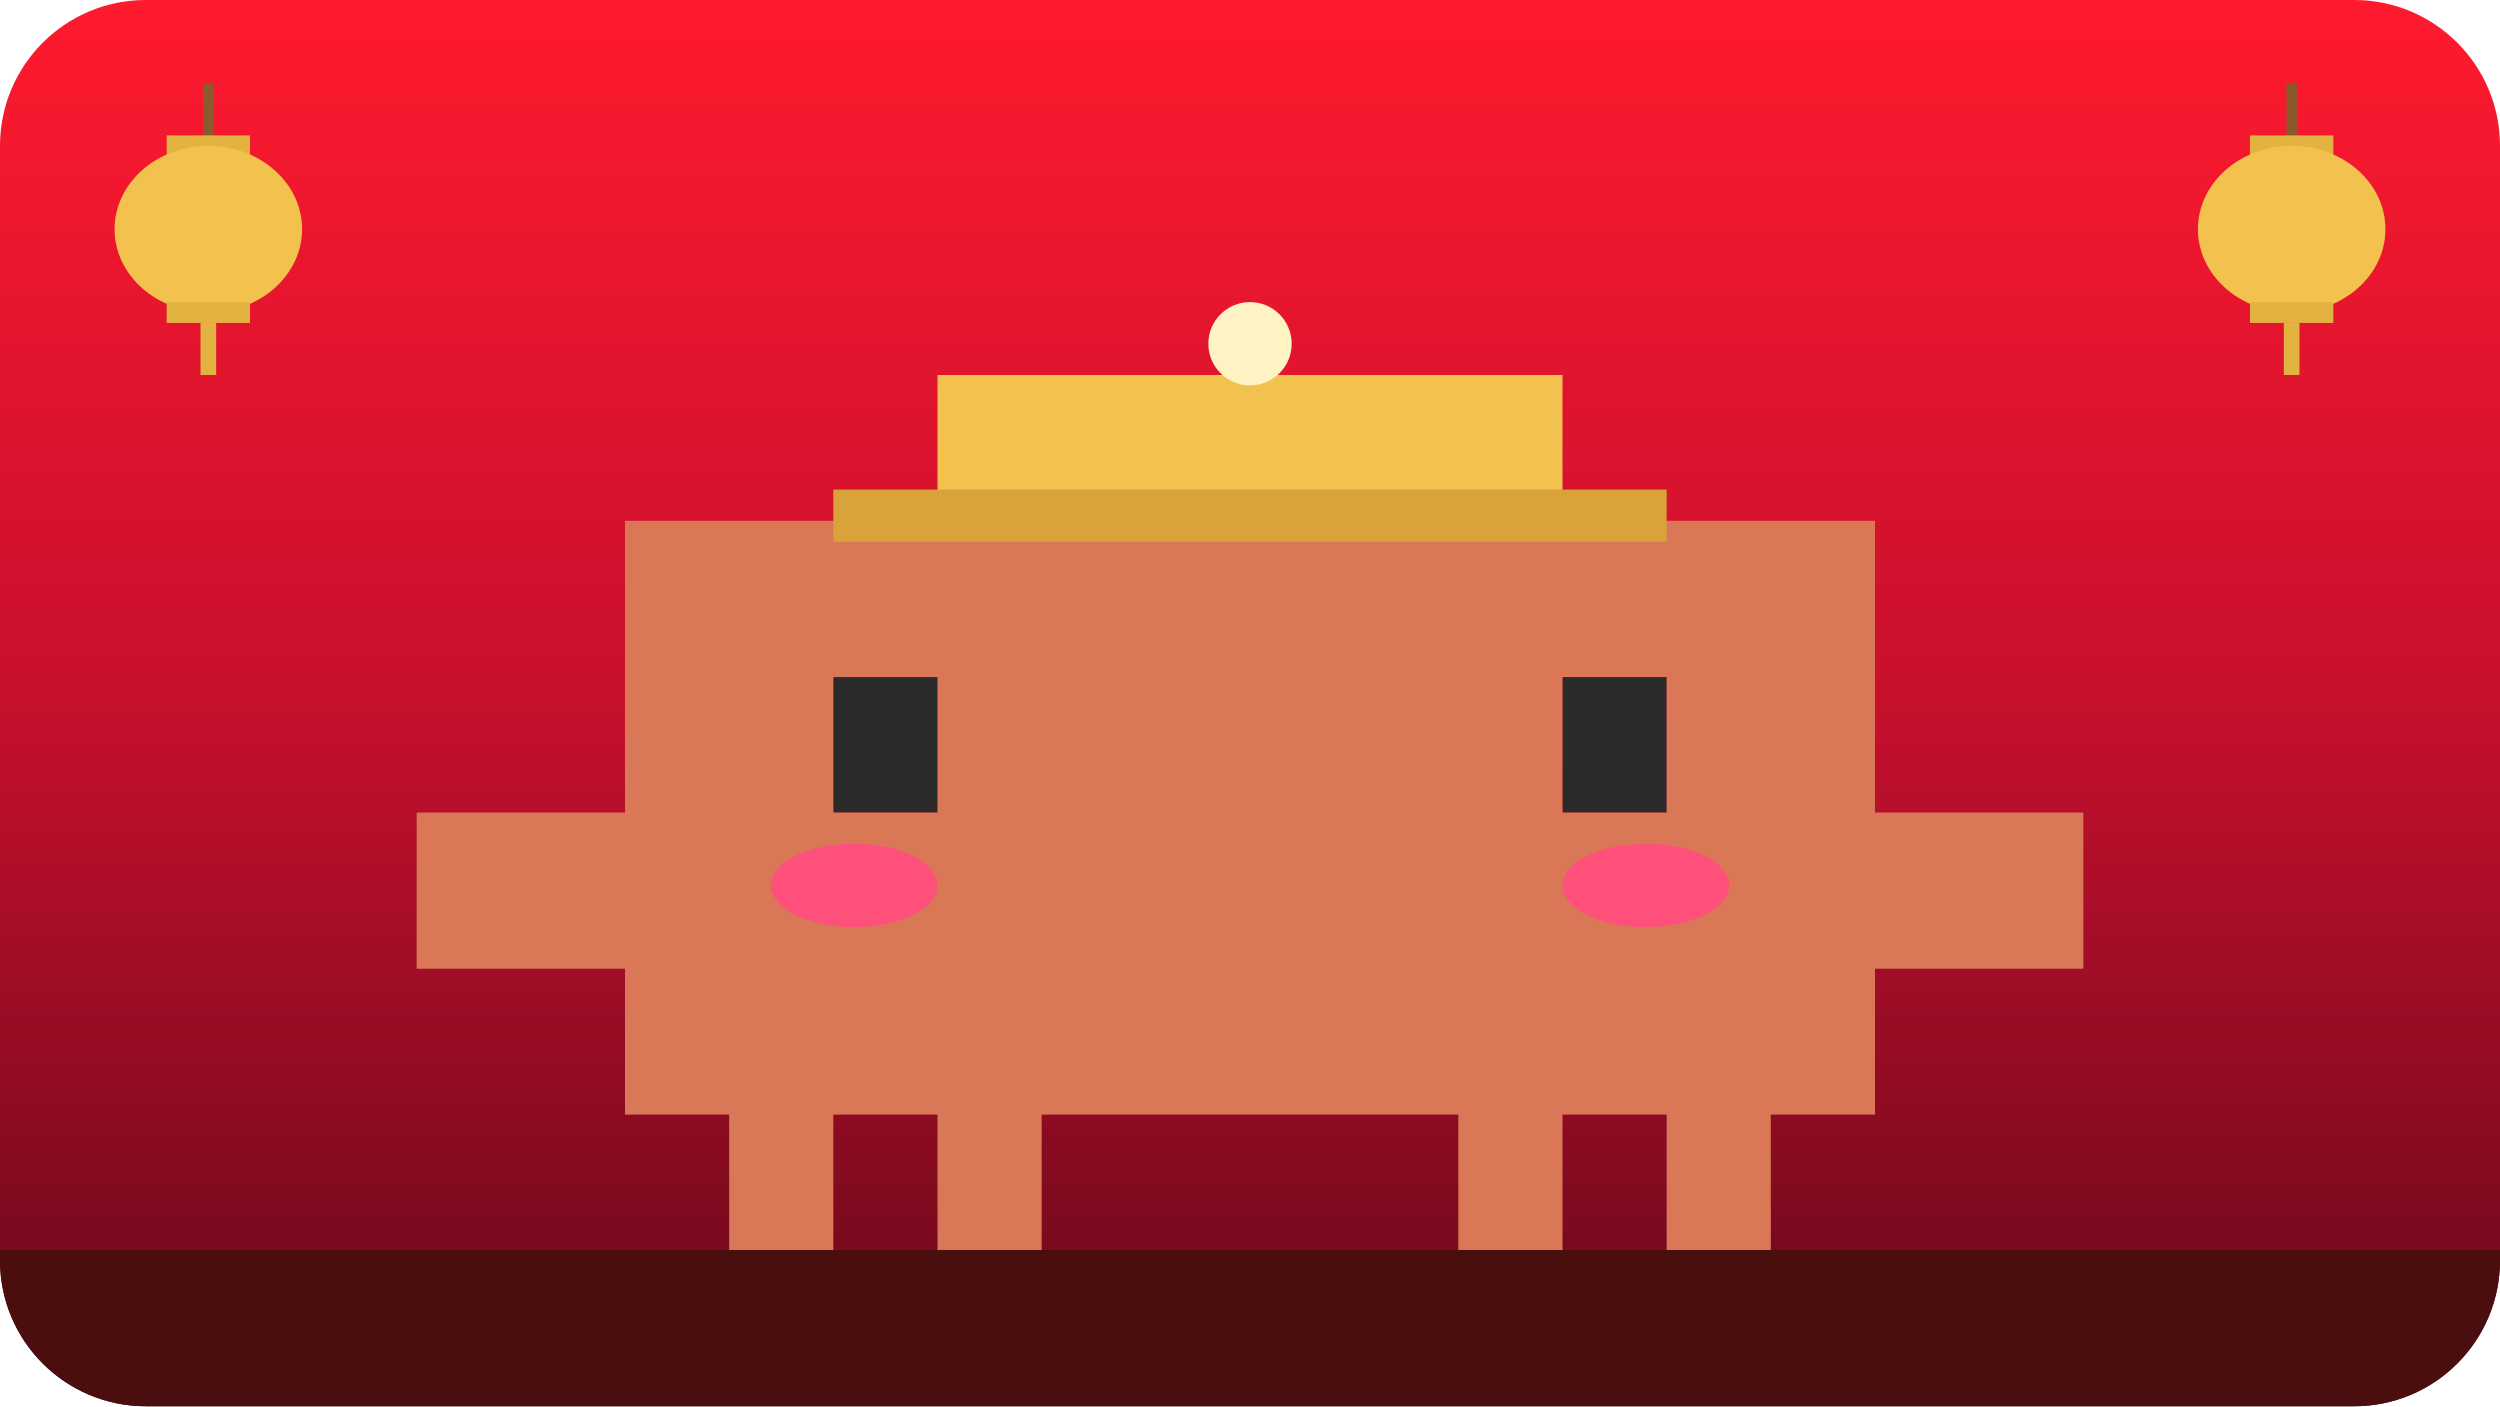
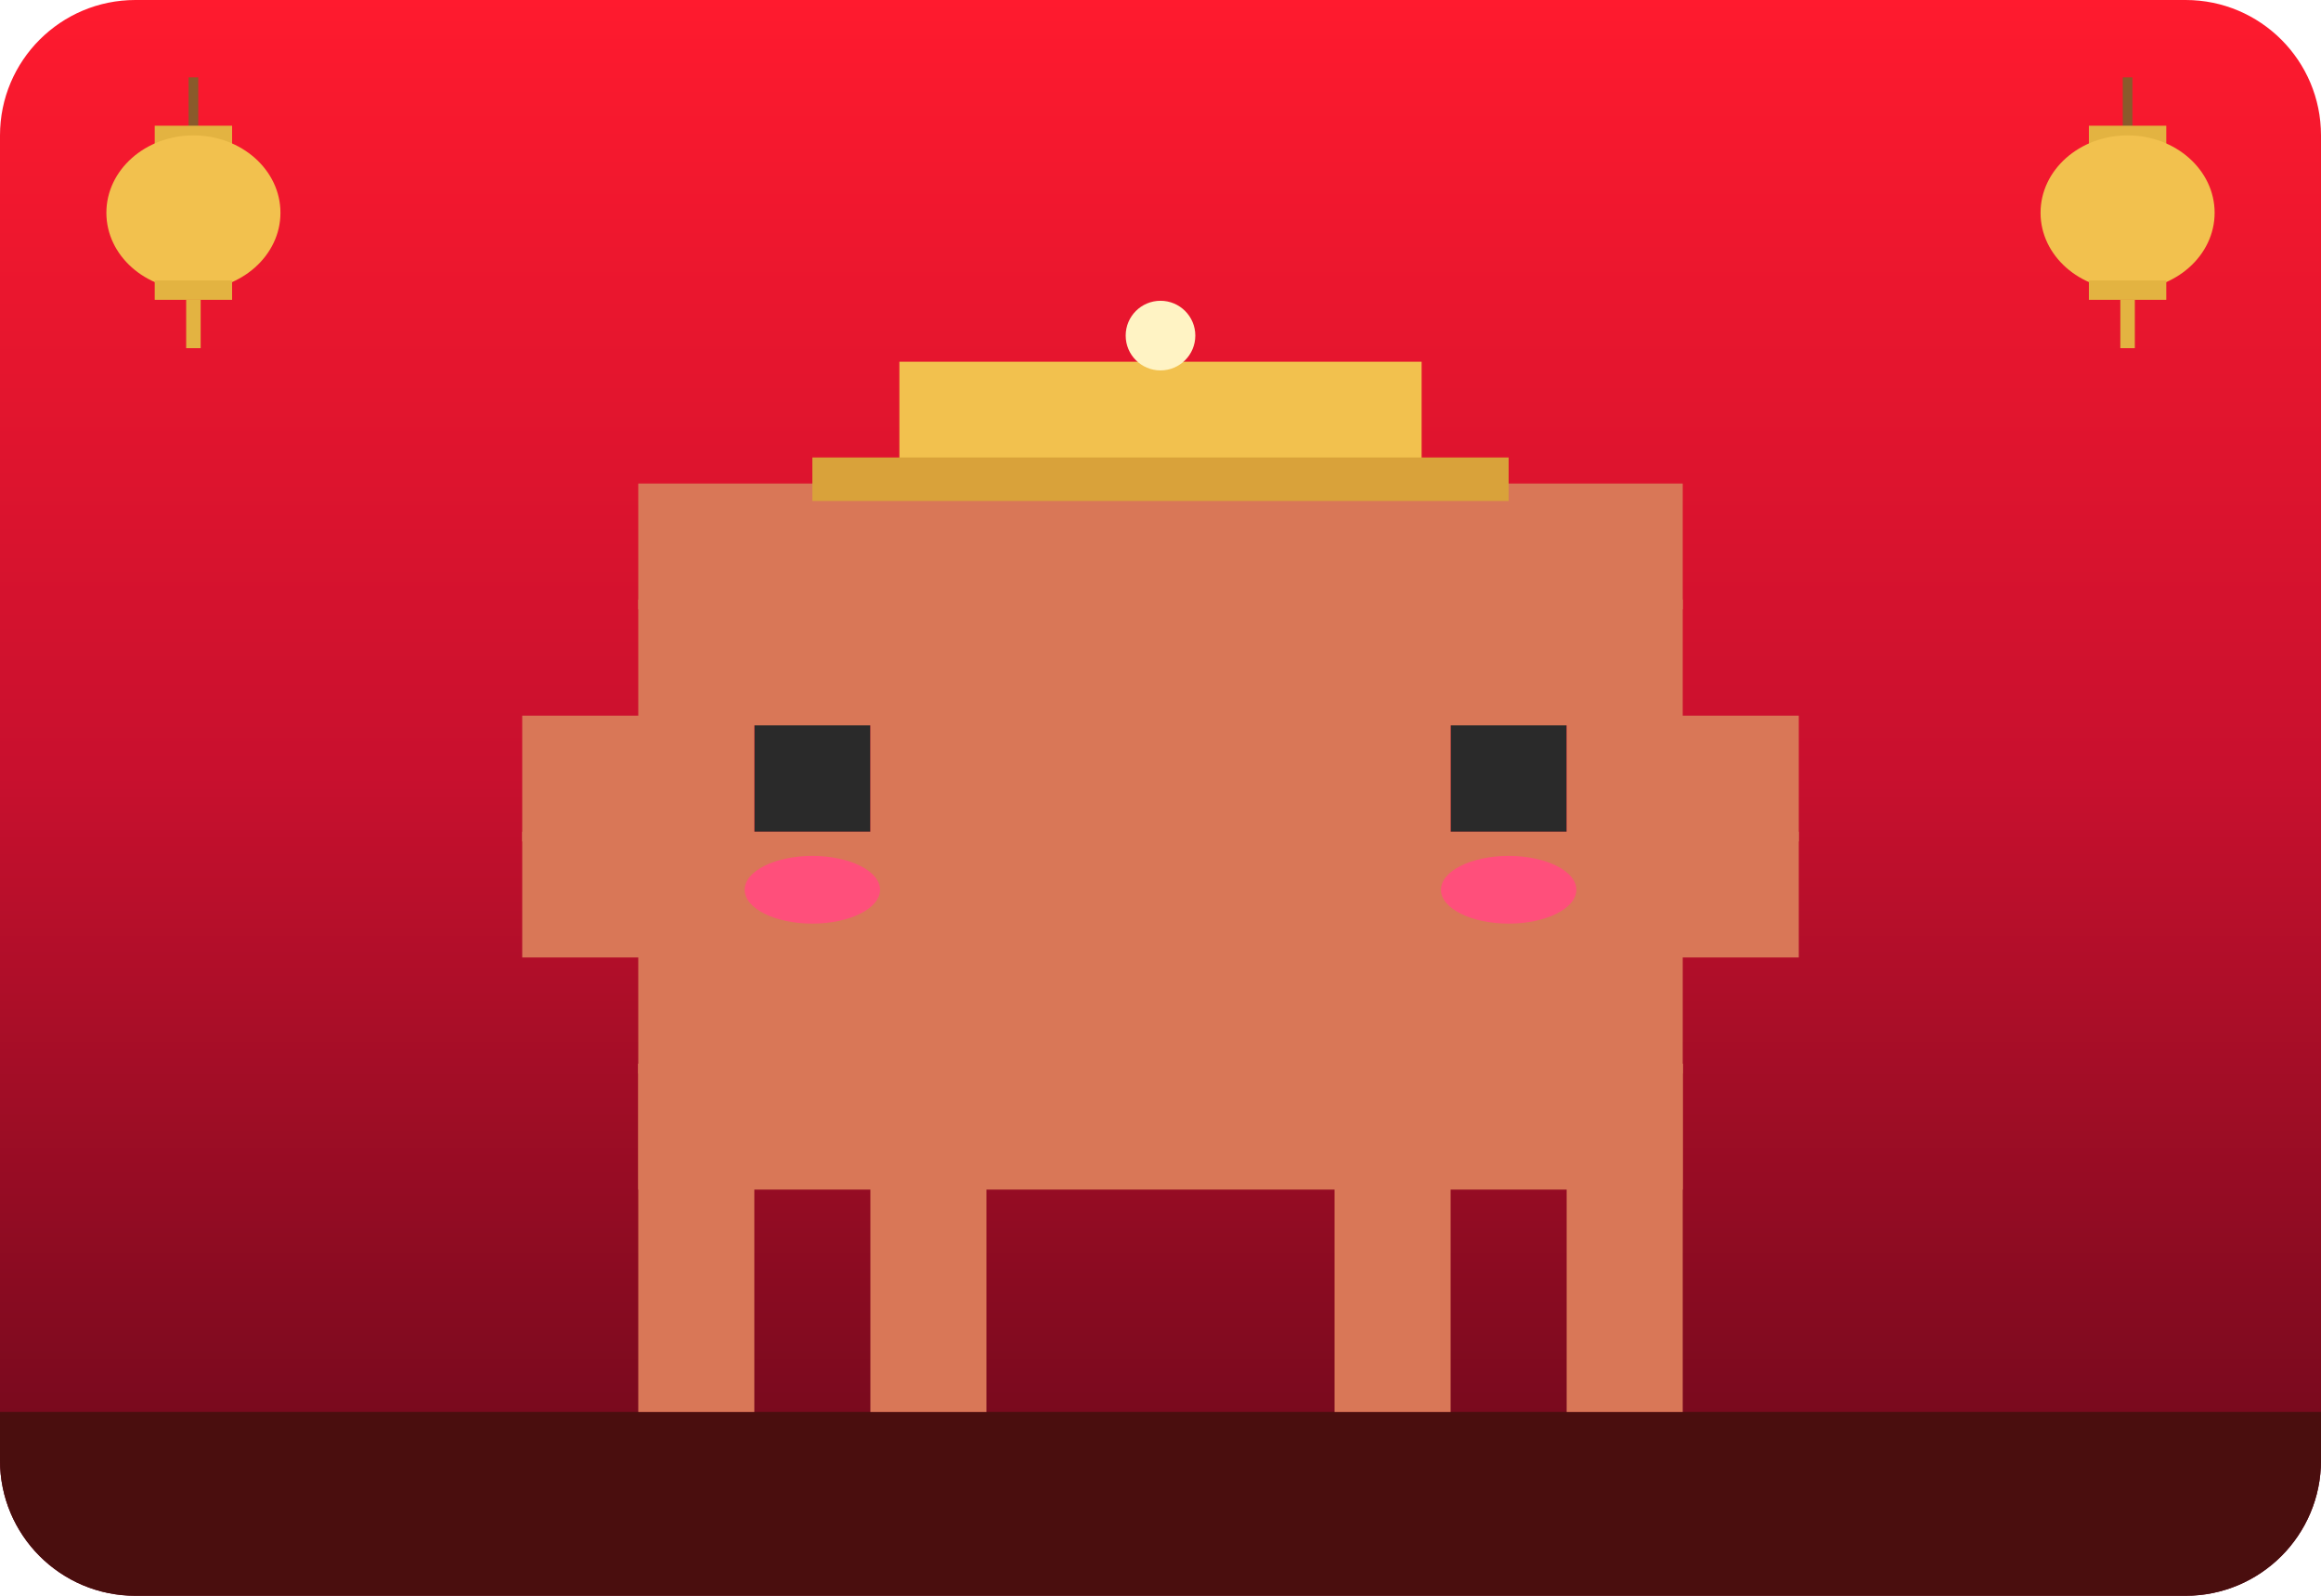
- <svg xmlns="http://www.w3.org/2000/svg" class="walk" viewBox="-30 -50 240 135" width="240" height="135">
-   <style>@keyframes blink{0%,90%,100%{opacity:0}93%,97%{opacity:1}}@keyframes bob{0%,100%{transform:translateY(0)}50%{transform:translateY(-6px)}}@keyframes hop{0%,100%{transform:translateY(0)}40%{transform:translateY(-16px)}60%{transform:translateY(-16px)}}@keyframes legA{0%,100%{transform:translateY(0)}50%{transform:translateY(-5px)}}@keyframes legB{0%,100%{transform:translateY(-5px)}50%{transform:translateY(0)}}@keyframes breathe{0%,100%{transform:scaleY(1)}50%{transform:scaleY(.95)}}@keyframes z{0%{opacity:0;transform:translate(0,0)}30%{opacity:1}100%{opacity:0;transform:translate(10px,-18px)}}@keyframes fall{0%{transform:translate(0,0);opacity:0}10%{opacity:1}90%{opacity:1}100%{transform:translate(8px,130px);opacity:0}}@keyframes drift{0%{transform:translate(0,0) rotate(0);opacity:0}10%{opacity:1}50%{transform:translate(14px,65px) rotate(180deg)}90%{opacity:1}100%{transform:translate(-4px,130px) rotate(360deg);opacity:0}}@keyframes rain{0%{transform:translate(0,0)}100%{transform:translate(-6px,135px)}}@keyframes rise{0%{transform:translate(0,0);opacity:0}15%{opacity:1}85%{opacity:1}100%{transform:translate(6px,-120px);opacity:0}}@keyframes twinkle{0%,100%{opacity:.25}50%{opacity:1}}@keyframes spin{to{transform:rotate(360deg)}}@keyframes sway{0%,100%{transform:rotate(-6deg)}50%{transform:rotate(6deg)}}@keyframes burst{0%{transform:scale(.1);opacity:0}15%{opacity:1}70%{transform:scale(1);opacity:1}100%{transform:scale(1.15);opacity:0}}@keyframes heat{0%{transform:translateY(0);opacity:0}30%{opacity:.8}100%{transform:translateY(-26px);opacity:0}}@keyframes drip{0%,60%{transform:translateY(0);opacity:0}70%{opacity:1}100%{transform:translateY(14px);opacity:0}}.lid{opacity:0;animation:blink 3.5s infinite}.bob .body{animation:bob .9s ease-in-out infinite}.walk .body{animation:bob .4s steps(2) infinite}.walk .la{animation:legA .4s steps(2) infinite}.walk .lb{animation:legB .4s steps(2) infinite}.jump .all{animation:hop .7s ease-in-out infinite}.sleep .body{transform-box:fill-box;transform-origin:50% 100%;animation:breathe 2.4s ease-in-out infinite}.sleep .z1{animation:z 2.4s infinite}.sleep .z2{animation:z 2.4s 1.2s infinite}.fall{animation:fall 5s linear infinite}.drift{animation:drift 7s linear infinite}.rain{animation:rain 1s linear infinite}.rise{animation:rise 6s linear infinite}.twinkle{animation:twinkle 2s ease-in-out infinite}.spin{animation:spin 12s linear infinite}.sway{animation:sway 2.4s ease-in-out infinite}.heat{animation:heat 1.8s ease-out infinite}.burst{animation:burst 1.8s ease-out infinite}.drip{animation:drip 2.2s ease-in infinite}</style>
+ <svg xmlns="http://www.w3.org/2000/svg" class="walk" viewBox="-54 -50 240 165" width="240" height="165">
+   <style>@keyframes blink{0%,88%,100%{transform:scaleY(0)}90.5%{transform:scaleY(.8)}92.5%,94.5%{transform:scaleY(1)}96.5%{transform:scaleY(.8)}}@keyframes bob{0%,100%{transform:translateY(0)}50%{transform:translateY(-6px)}}@keyframes hop{0%,100%{transform:translateY(0)}40%{transform:translateY(-16px)}60%{transform:translateY(-16px)}}@keyframes legA{0%,100%{transform:translateY(0)}50%{transform:translateY(-5px)}}@keyframes legB{0%,100%{transform:translateY(-5px)}50%{transform:translateY(0)}}@keyframes breathe{0%,100%{transform:scaleY(1)}50%{transform:scaleY(.95)}}@keyframes z{0%{opacity:0;transform:translate(0,0)}30%{opacity:1}100%{opacity:0;transform:translate(10px,-18px)}}@keyframes fall{0%{transform:translate(0,0);opacity:0}10%{opacity:1}90%{opacity:1}100%{transform:translate(8px,165px);opacity:0}}@keyframes drift{0%{transform:translate(0,0) rotate(0);opacity:0}10%{opacity:1}50%{transform:translate(14px,82px) rotate(180deg)}90%{opacity:1}100%{transform:translate(-4px,165px) rotate(360deg);opacity:0}}@keyframes rain{0%{transform:translate(0,0)}100%{transform:translate(-6px,170px)}}@keyframes rise{0%{transform:translate(0,0);opacity:0}15%{opacity:1}85%{opacity:1}100%{transform:translate(6px,-150px);opacity:0}}@keyframes twinkle{0%,100%{opacity:.25}50%{opacity:1}}@keyframes spin{to{transform:rotate(360deg)}}@keyframes sway{0%,100%{transform:rotate(-6deg)}50%{transform:rotate(6deg)}}@keyframes burst{0%{transform:scale(.1);opacity:0}15%{opacity:1}70%{transform:scale(1);opacity:1}100%{transform:scale(1.15);opacity:0}}@keyframes heat{0%{transform:translateY(0);opacity:0}30%{opacity:.8}100%{transform:translateY(-26px);opacity:0}}@keyframes drip{0%,60%{transform:translateY(0);opacity:0}70%{opacity:1}100%{transform:translateY(14px);opacity:0}}.lid{transform-box:fill-box;transform-origin:50% 0;transform:scaleY(0);animation:blink 3.5s infinite}.bob .body{animation:bob .9s ease-in-out infinite}.walk .body{animation:bob .4s steps(2) infinite}.walk .la{animation:legA .4s steps(2) infinite}.walk .lb{animation:legB .4s steps(2) infinite}.jump .all{animation:hop .7s ease-in-out infinite}.sleep .body{transform-box:fill-box;transform-origin:50% 100%;animation:breathe 2.4s ease-in-out infinite}.sleep .z1{animation:z 2.4s infinite}.sleep .z2{animation:z 2.4s 1.2s infinite}.fall{animation:fall 5s linear infinite}.drift{animation:drift 7s linear infinite}.rain{animation:rain 1s linear infinite}.rise{animation:rise 6s linear infinite}.twinkle{animation:twinkle 2s ease-in-out infinite}.spin{animation:spin 12s linear infinite}.sway{animation:sway 2.4s ease-in-out infinite}.heat{animation:heat 1.8s ease-out infinite}.burst{animation:burst 1.8s ease-out infinite}.drip{animation:drip 2.2s ease-in infinite}</style>
  <defs>
    <clipPath id="frame">
-       <rect x="-30" y="-50" width="240" height="135" rx="14" />
+       <rect x="-54" y="-50" width="240" height="165" rx="14" />
    </clipPath>
  </defs>
  <g clip-path="url(#frame)">
    <defs>
-       <linearGradient id="cnySky" gradientUnits="userSpaceOnUse" x1="0" y1="-50" x2="0" y2="70">
+       <linearGradient id="cnySky" gradientUnits="userSpaceOnUse" x1="0" y1="-50" x2="0" y2="96">
        <stop offset="0" stop-color="#FF1A2E" />
        <stop offset=".55" stop-color="#C8102E" />
        <stop offset="1" stop-color="#7A0A1E" />
      </linearGradient>
    </defs>
-     <rect x="-30" y="-50" width="240" height="135" rx="14" fill="url(#cnySky)" />
-     <rect x="-30" y="70" width="240" height="15" fill="#0000000d" />
-     <rect x="-30" y="70" width="240" height="15" fill="#4A0E0E" />
-     <g class="sway" style="transform-origin:-10px -50px">
-       <g transform="translate(-10 -28) scale(1)">
+     <rect x="-54" y="-50" width="240" height="165" rx="14" fill="url(#cnySky)" />
+     <rect x="-54" y="96" width="240" height="19" fill="#0000002e" />
+     <rect x="-54" y="96" width="240" height="19" fill="#4A0E0E" />
+     <g class="sway" style="transform-origin:-34px -50px">
+       <g transform="translate(-34 -28) scale(1)">
        <line x1="0" y1="-14" x2="0" y2="-8" stroke="#8a5a2b" stroke-width="1" />
        <rect x="-4" y="-9" width="8" height="2" fill="#E3B341" />
        <ellipse cx="0" cy="0" rx="9" ry="8" fill="#F2C14E" />
        <rect x="-4" y="7" width="8" height="2" fill="#E3B341" />
        <line x1="0" y1="9" x2="0" y2="14" stroke="#E3B341" stroke-width="1.5" />
      </g>
    </g>
-     <g class="sway" style="transform-origin:190px -50px;animation-delay:-.8s">
-       <g transform="translate(190 -28) scale(1)">
+     <g class="sway" style="transform-origin:166px -50px;animation-delay:-.8s">
+       <g transform="translate(166 -28) scale(1)">
        <line x1="0" y1="-14" x2="0" y2="-8" stroke="#8a5a2b" stroke-width="1" />
        <rect x="-4" y="-9" width="8" height="2" fill="#E3B341" />
        <ellipse cx="0" cy="0" rx="9" ry="8" fill="#F2C14E" />
        <rect x="-4" y="7" width="8" height="2" fill="#E3B341" />
        <line x1="0" y1="9" x2="0" y2="14" stroke="#E3B341" stroke-width="1.5" />
      </g>
    </g>
    <g class="all">
      <g class="la">
-         <rect x="40" y="42" width="10" height="28" fill="#D97757" />
+         <rect x="12" y="60" width="12" height="36" fill="#D97757" />
      </g>
      <g class="lb">
-         <rect x="60" y="42" width="10" height="28" fill="#D97757" />
+         <rect x="36" y="60" width="12" height="36" fill="#D97757" />
      </g>
      <g class="la">
-         <rect x="110" y="42" width="10" height="28" fill="#D97757" />
+         <rect x="84" y="60" width="12" height="36" fill="#D97757" />
      </g>
      <g class="lb">
-         <rect x="130" y="42" width="10" height="28" fill="#D97757" />
+         <rect x="108" y="60" width="12" height="36" fill="#D97757" />
      </g>
      <g class="body">
-         <rect x="50" y="14" width="10" height="14" fill="#2a2a2a" />
-         <rect x="120" y="14" width="10" height="14" fill="#2a2a2a" />
-         <rect x="30" y="0" width="120" height="15" fill="#D97757" />
-         <rect x="30" y="14" width="20" height="15" fill="#D97757" />
-         <rect x="60" y="14" width="60" height="15" fill="#D97757" />
-         <rect x="130" y="14" width="20" height="15" fill="#D97757" />
-         <rect x="10" y="28" width="160" height="15" fill="#D97757" />
-         <rect x="30" y="42" width="120" height="15" fill="#D97757" />
+         <rect x="24" y="24" width="12" height="12" fill="#2a2a2a" />
+         <rect x="96" y="24" width="12" height="12" fill="#2a2a2a" />
+         <rect x="12" y="0" width="108" height="13" fill="#D97757" />
+         <rect x="12" y="12" width="108" height="13" fill="#D97757" />
+         <rect x="0" y="24" width="24" height="13" fill="#D97757" />
+         <rect x="36" y="24" width="60" height="13" fill="#D97757" />
+         <rect x="108" y="24" width="24" height="13" fill="#D97757" />
+         <rect x="0" y="36" width="132" height="13" fill="#D97757" />
+         <rect x="12" y="48" width="108" height="13" fill="#D97757" />
+         <rect x="12" y="60" width="108" height="13" fill="#D97757" />
        <g class="lid">
-           <rect x="50" y="14" width="10.5" height="14.5" fill="#D97757" />
-           <rect x="120" y="14" width="10.5" height="14.5" fill="#D97757" />
+           <rect x="24" y="24" width="12.5" height="12.5" fill="#D97757" />
+           <rect x="96" y="24" width="12.5" height="12.5" fill="#D97757" />
        </g>
-         <ellipse cx="52" cy="35" rx="8" ry="4" fill="#FF4F7B" />
-         <ellipse cx="128" cy="35" rx="8" ry="4" fill="#FF4F7B" />
-         <rect x="60" y="-14" width="60" height="14" fill="#F2C14E" />
-         <rect x="50" y="-3" width="80" height="5" fill="#D9A23A" />
-         <circle cx="90" cy="-17" r="4" fill="#fff3c4" />
+         <ellipse cx="30" cy="42" rx="7" ry="3.5" fill="#FF4F7B" />
+         <ellipse cx="102" cy="42" rx="7" ry="3.5" fill="#FF4F7B" />
+         <g transform="translate(66 0) scale(0.9) translate(-90 0)">
+           <rect x="60" y="-14" width="60" height="14" fill="#F2C14E" />
+           <rect x="50" y="-3" width="80" height="5" fill="#D9A23A" />
+           <circle cx="90" cy="-17" r="4" fill="#fff3c4" />
+         </g>
      </g>
    </g>
  </g>
</svg>
